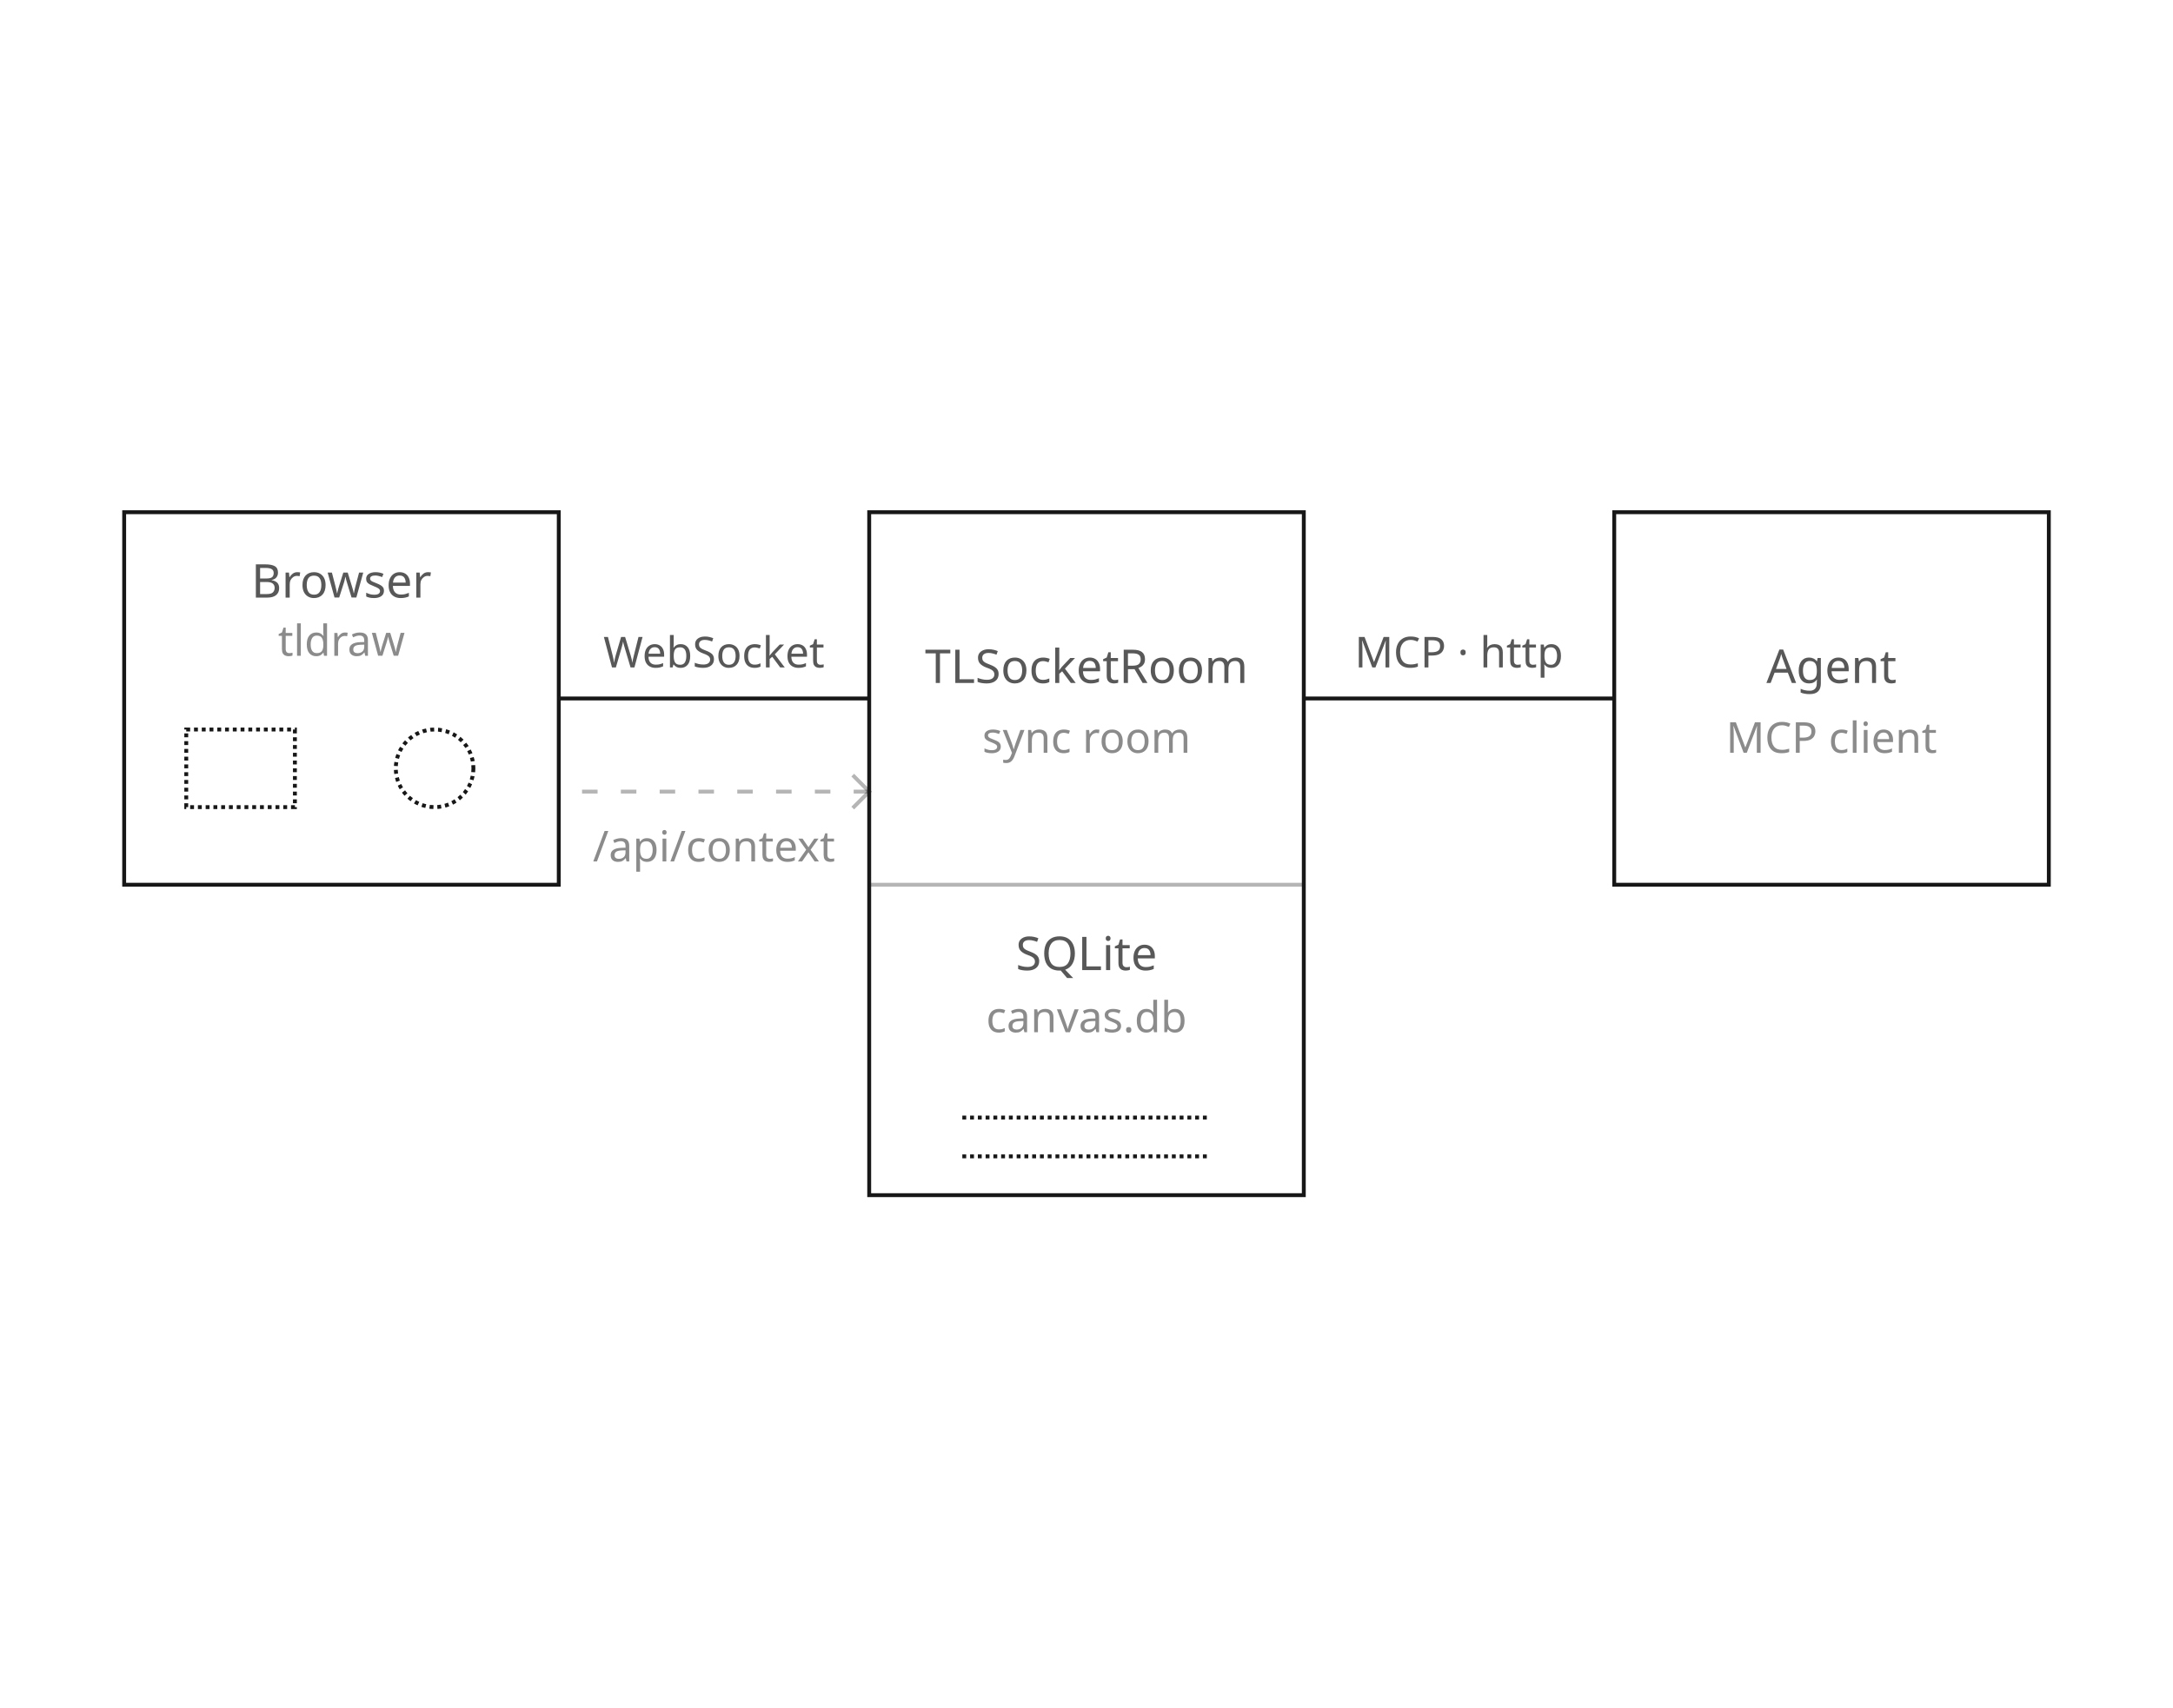
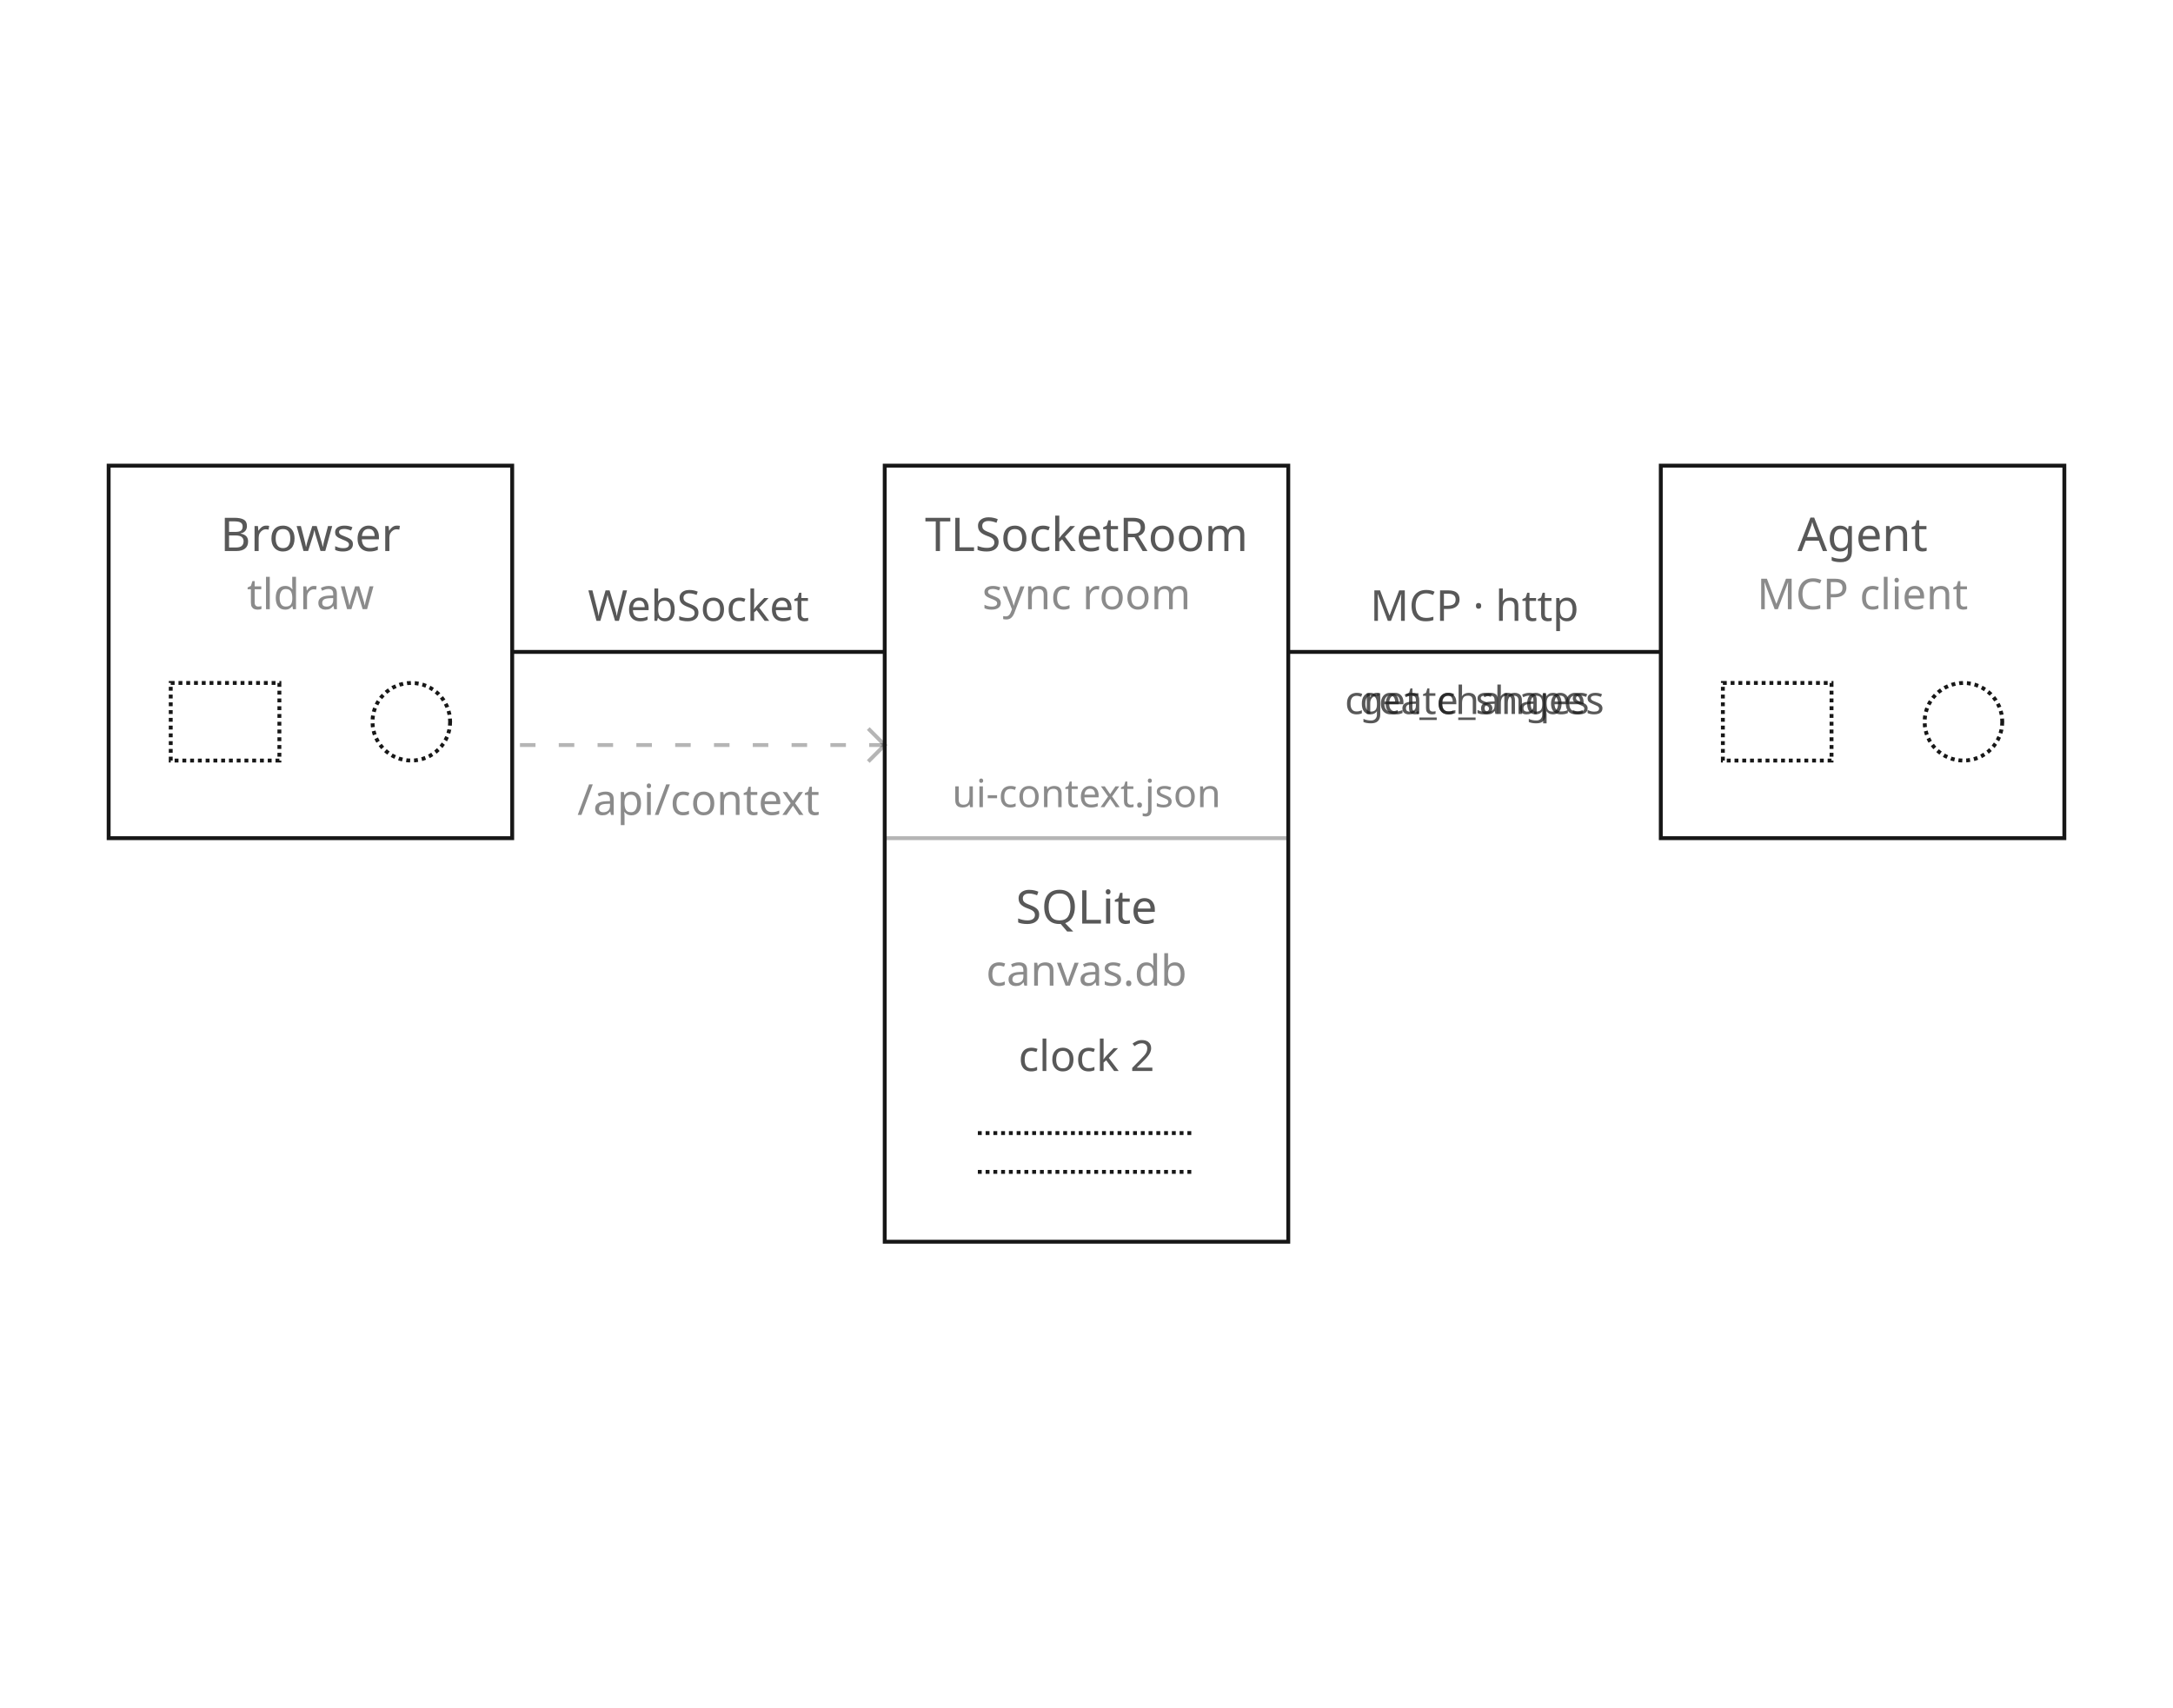
<svg xmlns="http://www.w3.org/2000/svg" viewBox="0 0 560 440" width="560" height="440" fill="none" stroke="currentColor" stroke-width="1" role="img" aria-labelledby="arch-title arch-desc" font-family="Cal Sans, sans-serif" font-size="11" data-plotter-mode="conceptual">
  <style>
    svg { color: #171717; }
    @media (prefers-color-scheme: dark) { svg { color: #ededed; } }
    text { fill: currentColor; font-weight: 400; }
-     .a { animation-duration: 9s; animation-iteration-count: infinite; animation-timing-function: linear; }
+     .a { animation-duration: 12s; animation-iteration-count: infinite; animation-timing-function: linear; }
    .dot { fill: currentColor; stroke: none; opacity: 0; }
    .c1 { fill-opacity: .5; animation-delay: .06s; }
    .c2 { fill-opacity: .25; animation-delay: .12s; }
    .ping { opacity: 0; vector-effect: non-scaling-stroke; transform-box: fill-box; transform-origin: center; }
    .flash { fill: currentColor; fill-opacity: .08; stroke: none; opacity: 0; }
-     .user circle { animation-name: user; } .ctx circle { animation-name: ctx; } .agent circle { animation-name: agent; } .sync circle { animation-name: sync; }
-     .p1 { animation-name: p1; } .p2 { animation-name: p2; } .p3 { animation-name: p3; }
-     .f1 { animation-name: f1; } .f2 { animation-name: f2; } .fa { animation-name: fa; }
    .draw { stroke-dasharray: 1; }
-     .sh1 { animation-name: sh1; } .sh2 { animation-name: sh2; } .bar1 { animation-name: bar1; } .bar2 { animation-name: bar2; }
-     @keyframes user { 0%, 5.6% { transform: translate(144px, 176px); opacity: 0; } 5.7% { opacity: 1; animation-timing-function: cubic-bezier(.45, 0, .25, 1); } 16.6% { transform: translate(224px, 176px); opacity: 1; } 16.7%, 100% { transform: translate(224px, 176px); opacity: 0; } }
-     @keyframes ctx { 0%, 22.2% { transform: translate(144px, 200px); opacity: 0; } 22.3% { opacity: 1; animation-timing-function: cubic-bezier(.45, 0, .25, 1); } 33.2% { transform: translate(224px, 200px); opacity: 1; } 33.3%, 100% { transform: translate(224px, 200px); opacity: 0; } }
-     @keyframes agent { 0%, 42.2% { transform: translate(416px, 176px); opacity: 0; } 42.3% { opacity: 1; animation-timing-function: cubic-bezier(.45, 0, .25, 1); } 53.2% { transform: translate(336px, 176px); opacity: 1; } 53.3%, 100% { transform: translate(336px, 176px); opacity: 0; } }
-     @keyframes sync { 0%, 64.4% { transform: translate(224px, 176px); opacity: 0; } 64.5% { opacity: 1; animation-timing-function: cubic-bezier(.45, 0, .25, 1); } 75.5% { transform: translate(144px, 176px); opacity: 1; } 75.6%, 100% { transform: translate(144px, 176px); opacity: 0; } }
-     @keyframes p1 { 0%, 16.6% { opacity: 0; transform: scale(1); } 16.7% { opacity: .6; transform: scale(1); } 24%, 100% { opacity: 0; transform: scale(4.5); } }
-     @keyframes p2 { 0%, 53.2% { opacity: 0; transform: scale(1); } 53.3% { opacity: .6; transform: scale(1); } 60.6%, 100% { opacity: 0; transform: scale(4.5); } }
-     @keyframes p3 { 0%, 75.5% { opacity: 0; transform: scale(1); } 75.6% { opacity: .6; transform: scale(1); } 83%, 100% { opacity: 0; transform: scale(4.5); } }
-     @keyframes f1 { 0%, 16.6% { opacity: 0; } 17.5% { opacity: 1; } 25%, 100% { opacity: 0; } }
-     @keyframes f2 { 0%, 53.2% { opacity: 0; } 54.1% { opacity: 1; } 61.6%, 100% { opacity: 0; } }
-     @keyframes fa { 0%, 38% { opacity: 0; } 40% { opacity: 1; } 44%, 100% { opacity: 0; } }
-     @keyframes sh1 { 0% { stroke-dashoffset: 1; opacity: 1; } 5.6%, 95.5% { stroke-dashoffset: 0; opacity: 1; } 99%, 100% { stroke-dashoffset: 0; opacity: 0; } }
-     @keyframes sh2 { 0%, 75.6% { stroke-dashoffset: 1; opacity: 1; } 82.2%, 95.5% { stroke-dashoffset: 0; opacity: 1; } 99%, 100% { stroke-dashoffset: 0; opacity: 0; } }
-     @keyframes bar1 { 0%, 16.7% { stroke-dashoffset: 1; opacity: 1; } 22%, 95.5% { stroke-dashoffset: 0; opacity: 1; } 99%, 100% { stroke-dashoffset: 0; opacity: 0; } }
-     @keyframes bar2 { 0%, 53.3% { stroke-dashoffset: 1; opacity: 1; } 58.9%, 95.5% { stroke-dashoffset: 0; opacity: 1; } 99%, 100% { stroke-dashoffset: 0; opacity: 0; } }
+     .ck0, .ck1, .tl { opacity: 0; }
+     .user circle { animation-name: user; } .ctx circle { animation-name: ctx; } .req circle { animation-name: req; } .res circle { animation-name: res; } .ag2 circle { animation-name: ag2; } .sync circle { animation-name: sync; }
+     .p1 { animation-name: p1; } .p2 { animation-name: p2; } .p3 { animation-name: p3; } .p4 { animation-name: p4; } .p5 { animation-name: p5; }
+     .f1 { animation-name: f1; } .f2 { animation-name: f2; } .fa1 { animation-name: fa1; } .fa2 { animation-name: fa2; }
+     .sh1 { animation-name: sh1; } .sh2 { animation-name: sh2; } .ra { animation-name: ra; } .ca { animation-name: ca; } .bar1 { animation-name: bar1; } .bar2 { animation-name: bar2; }
+     .ck0 { animation-name: ck0; } .ck1 { animation-name: ck1; } .ck2 { animation-name: ck2; } .tl1 { animation-name: tl1; } .tl2 { animation-name: tl2; }
+     @keyframes user { 0%, 4.2% { transform: translate(132px, 176px); opacity: 0; } 4.3% { opacity: 1; animation-timing-function: cubic-bezier(.45, 0, .25, 1); } 12.4% { transform: translate(228px, 176px); opacity: 1; } 12.5%, 100% { transform: translate(228px, 176px); opacity: 0; } }
+     @keyframes ctx { 0%, 18.3% { transform: translate(132px, 200px); opacity: 0; } 18.4% { opacity: 1; animation-timing-function: cubic-bezier(.45, 0, .25, 1); } 26.6% { transform: translate(228px, 200px); opacity: 1; } 26.7%, 100% { transform: translate(228px, 200px); opacity: 0; } }
+     @keyframes req { 0%, 35% { transform: translate(428px, 176px); opacity: 0; } 35.1% { opacity: 1; animation-timing-function: cubic-bezier(.45, 0, .25, 1); } 43.2% { transform: translate(332px, 176px); opacity: 1; } 43.3%, 100% { transform: translate(332px, 176px); opacity: 0; } }
+     @keyframes res { 0%, 43.4% { transform: translate(332px, 176px); opacity: 0; } 43.5% { opacity: 1; animation-timing-function: cubic-bezier(.45, 0, .25, 1); } 51.6% { transform: translate(428px, 176px); opacity: 1; } 51.7%, 100% { transform: translate(428px, 176px); opacity: 0; } }
+     @keyframes ag2 { 0%, 58.3% { transform: translate(428px, 176px); opacity: 0; } 58.4% { opacity: 1; animation-timing-function: cubic-bezier(.45, 0, .25, 1); } 66.6% { transform: translate(332px, 176px); opacity: 1; } 66.7%, 100% { transform: translate(332px, 176px); opacity: 0; } }
+     @keyframes sync { 0%, 73.3% { transform: translate(228px, 176px); opacity: 0; } 73.4% { opacity: 1; animation-timing-function: cubic-bezier(.45, 0, .25, 1); } 81.6% { transform: translate(132px, 176px); opacity: 1; } 81.7%, 100% { transform: translate(132px, 176px); opacity: 0; } }
+     @keyframes p1 { 0%, 12.4% { opacity: 0; transform: scale(1); } 12.5% { opacity: .6; transform: scale(1); } 18.5%, 100% { opacity: 0; transform: scale(4.5); } }
+     @keyframes p5 { 0%, 43.2% { opacity: 0; transform: scale(1); } 43.3% { opacity: .6; transform: scale(1); } 49.3%, 100% { opacity: 0; transform: scale(4.5); } }
+     @keyframes p2 { 0%, 51.6% { opacity: 0; transform: scale(1); } 51.7% { opacity: .6; transform: scale(1); } 57.7%, 100% { opacity: 0; transform: scale(4.5); } }
+     @keyframes p3 { 0%, 66.6% { opacity: 0; transform: scale(1); } 66.7% { opacity: .6; transform: scale(1); } 72.7%, 100% { opacity: 0; transform: scale(4.5); } }
+     @keyframes p4 { 0%, 81.6% { opacity: 0; transform: scale(1); } 81.7% { opacity: .6; transform: scale(1); } 87.7%, 100% { opacity: 0; transform: scale(4.5); } }
+     @keyframes f1 { 0%, 12.4% { opacity: 0; } 13.3% { opacity: 1; } 19%, 100% { opacity: 0; } }
+     @keyframes f2 { 0%, 66.6% { opacity: 0; } 67.5% { opacity: 1; } 73%, 100% { opacity: 0; } }
+     @keyframes fa1 { 0%, 29.9% { opacity: 0; } 31.5% { opacity: 1; } 35%, 100% { opacity: 0; } }
+     @keyframes fa2 { 0%, 53% { opacity: 0; } 54.5% { opacity: 1; } 58%, 100% { opacity: 0; } }
+     @keyframes sh1 { 0% { stroke-dashoffset: 1; opacity: 1; } 4.2%, 95.5% { stroke-dashoffset: 0; opacity: 1; } 99%, 100% { stroke-dashoffset: 0; opacity: 0; } }
+     @keyframes sh2 { 0%, 81.7% { stroke-dashoffset: 1; opacity: 1; } 86.7%, 95.5% { stroke-dashoffset: 0; opacity: 1; } 99%, 100% { stroke-dashoffset: 0; opacity: 0; } }
+     @keyframes ra { 0%, 51.7% { stroke-dashoffset: 1; opacity: 1; } 55.5%, 95.5% { stroke-dashoffset: 0; opacity: 1; } 99%, 100% { stroke-dashoffset: 0; opacity: 0; } }
+     @keyframes ca { 0%, 56.7% { stroke-dashoffset: 1; opacity: 1; } 60%, 95.5% { stroke-dashoffset: 0; opacity: 1; } 99%, 100% { stroke-dashoffset: 0; opacity: 0; } }
+     @keyframes bar1 { 0%, 12.5% { stroke-dashoffset: 1; opacity: 1; } 16.7%, 95.5% { stroke-dashoffset: 0; opacity: 1; } 99%, 100% { stroke-dashoffset: 0; opacity: 0; } }
+     @keyframes bar2 { 0%, 66.7% { stroke-dashoffset: 1; opacity: 1; } 70.8%, 95.5% { stroke-dashoffset: 0; opacity: 1; } 99%, 100% { stroke-dashoffset: 0; opacity: 0; } }
+     @keyframes ck0 { 0%, 12.4% { opacity: .72; } 12.5%, 100% { opacity: 0; } }
+     @keyframes ck1 { 0%, 12.4% { opacity: 0; } 12.5%, 66.6% { opacity: .72; } 66.7%, 100% { opacity: 0; } }
+     @keyframes ck2 { 0%, 66.6% { opacity: 0; } 66.7%, 95.5% { opacity: .72; } 99%, 100% { opacity: 0; } }
+     @keyframes tl1 { 0%, 32.9% { opacity: 0; } 33%, 52% { opacity: .72; } 52.1%, 100% { opacity: 0; } }
+     @keyframes tl2 { 0%, 56.9% { opacity: 0; } 57%, 70% { opacity: .72; } 70.1%, 100% { opacity: 0; } }
    @media (prefers-reduced-motion: reduce) { .a { animation: none !important; } }
  </style>
-   <g transform="translate(0 4)">
-     <rect class="flash a fa" x="416" y="128" width="112" height="96" />
-     <rect class="flash a f1" x="224" y="128" width="112" height="96" />
-     <rect class="flash a f2" x="224" y="128" width="112" height="96" />
-     <rect x="32" y="128" width="112" height="96" />
-     <rect x="224" y="128" width="112" height="176" />
-     <path d="M224 224H336" stroke-opacity=".32" />
-     <rect x="416" y="128" width="112" height="96" />
-     <path d="M144 176H224" />
-     <path d="M336 176H416" />
-     <path d="M224 200H144" stroke-opacity=".32" stroke-dasharray="4 6" />
-     <path d="M219.757 195.757L224 200L219.757 204.243" stroke-opacity=".32" />
-     <rect class="draw a sh1" x="48" y="184" width="28" height="20" pathLength="1" />
-     <circle class="draw a sh2" cx="112" cy="194" r="10" pathLength="1" />
-     <path class="draw a bar1" d="M248 284H312" pathLength="1" />
-     <path class="draw a bar2" d="M248 294H312" pathLength="1" />
-     <text stroke="none" opacity=".72" x="88" y="150" text-anchor="middle" font-size="12">Browser</text>
-     <text stroke="none" opacity=".5" x="88" y="165" text-anchor="middle">tldraw</text>
-     <text stroke="none" opacity=".72" x="280" y="172" text-anchor="middle" font-size="12">TLSocketRoom</text>
-     <text stroke="none" opacity=".5" x="280" y="190" text-anchor="middle">sync room</text>
+   <g transform="translate(0 -8)">
+     <rect class="flash a fa1" x="428" y="128" width="104" height="96" />
+     <rect class="flash a fa2" x="428" y="128" width="104" height="96" />
+     <rect class="flash a f1" x="228" y="128" width="104" height="96" />
+     <rect class="flash a f2" x="228" y="128" width="104" height="96" />
+     <rect x="28" y="128" width="104" height="96" />
+     <rect x="228" y="128" width="104" height="200" />
+     <path d="M228 224H332" stroke-opacity=".32" />
+     <rect x="428" y="128" width="104" height="96" />
+     <path d="M132 176H228" />
+     <path d="M332 176H428" />
+     <path d="M228 200H132" stroke-opacity=".32" stroke-dasharray="4 6" />
+     <path d="M223.757 195.757L228 200L223.757 204.243" stroke-opacity=".32" />
+     <rect class="draw a sh1" x="44" y="184" width="28" height="20" pathLength="1" />
+     <circle class="draw a sh2" cx="106" cy="194" r="10" pathLength="1" />
+     <rect class="draw a ra" x="444" y="184" width="28" height="20" pathLength="1" />
+     <circle class="draw a ca" cx="506" cy="194" r="10" pathLength="1" />
+     <path class="draw a bar1" d="M252 300H308" pathLength="1" />
+     <path class="draw a bar2" d="M252 310H308" pathLength="1" />
+     <text stroke="none" opacity=".72" x="80" y="150" text-anchor="middle" font-size="12">Browser</text>
+     <text stroke="none" opacity=".5" x="80" y="165" text-anchor="middle">tldraw</text>
+     <text stroke="none" opacity=".72" x="280" y="150" text-anchor="middle" font-size="12">TLSocketRoom</text>
+     <text stroke="none" opacity=".5" x="280" y="165" text-anchor="middle">sync room</text>
+     <text stroke="none" opacity=".5" x="280" y="216" text-anchor="middle" font-size="10">ui-context.json</text>
    <text stroke="none" opacity=".72" x="280" y="246" text-anchor="middle" font-size="12">SQLite</text>
    <text stroke="none" opacity=".5" x="280" y="262" text-anchor="middle">canvas.db</text>
-     <text stroke="none" opacity=".72" x="472" y="172" text-anchor="middle" font-size="12">Agent</text>
-     <text stroke="none" opacity=".5" x="472" y="190" text-anchor="middle">MCP client</text>
-     <text stroke="none" opacity=".72" x="184" y="168" text-anchor="middle">WebSocket</text>
-     <text stroke="none" opacity=".72" x="376" y="168" text-anchor="middle">MCP · http</text>
-     <text stroke="none" opacity=".5" x="184" y="218" text-anchor="middle">/api/context</text>
-     <circle class="ping a p1" cx="224" cy="176" r="4" />
-     <circle class="ping a p2" cx="336" cy="176" r="4" />
-     <circle class="ping a p3" cx="144" cy="176" r="4" />
+     <text class="a ck0" stroke="none" opacity=".72" x="280" y="284" text-anchor="middle">clock 0</text>
+     <text class="a ck1" stroke="none" opacity=".72" x="280" y="284" text-anchor="middle">clock 1</text>
+     <text class="a ck2" stroke="none" opacity=".72" x="280" y="284" text-anchor="middle">clock 2</text>
+     <text stroke="none" opacity=".72" x="480" y="150" text-anchor="middle" font-size="12">Agent</text>
+     <text stroke="none" opacity=".5" x="480" y="165" text-anchor="middle">MCP client</text>
+     <text stroke="none" opacity=".72" x="180" y="168" text-anchor="middle">WebSocket</text>
+     <text stroke="none" opacity=".72" x="380" y="168" text-anchor="middle">MCP · http</text>
+     <text stroke="none" opacity=".5" x="180" y="218" text-anchor="middle">/api/context</text>
+     <text class="a tl1" stroke="none" opacity=".72" x="380" y="192" text-anchor="middle" font-size="10">get_changes</text>
+     <text class="a tl2" stroke="none" opacity=".72" x="380" y="192" text-anchor="middle" font-size="10">create_shapes</text>
+     <circle class="ping a p1" cx="228" cy="176" r="4" />
+     <circle class="ping a p5" cx="332" cy="176" r="4" />
+     <circle class="ping a p2" cx="428" cy="176" r="4" />
+     <circle class="ping a p3" cx="332" cy="176" r="4" />
+     <circle class="ping a p4" cx="132" cy="176" r="4" />
    <g class="user">
      <circle class="dot a c0" r="3" />
      <circle class="dot a c1" r="2.4" />
      <circle class="dot a c2" r="1.8" />
    </g>
    <g class="ctx">
      <circle class="dot a c0" r="3" />
      <circle class="dot a c1" r="2.4" />
      <circle class="dot a c2" r="1.8" />
    </g>
-     <g class="agent">
+     <g class="req">
+       <circle class="dot a c0" r="3" />
+       <circle class="dot a c1" r="2.4" />
+       <circle class="dot a c2" r="1.8" />
+     </g>
+     <g class="res">
+       <circle class="dot a c0" r="3" />
+       <circle class="dot a c1" r="2.4" />
+       <circle class="dot a c2" r="1.8" />
+     </g>
+     <g class="ag2">
      <circle class="dot a c0" r="3" />
      <circle class="dot a c1" r="2.4" />
      <circle class="dot a c2" r="1.8" />
    </g>
    <g class="sync">
      <circle class="dot a c0" r="3" />
      <circle class="dot a c1" r="2.4" />
      <circle class="dot a c2" r="1.8" />
    </g>
  </g>
</svg>
